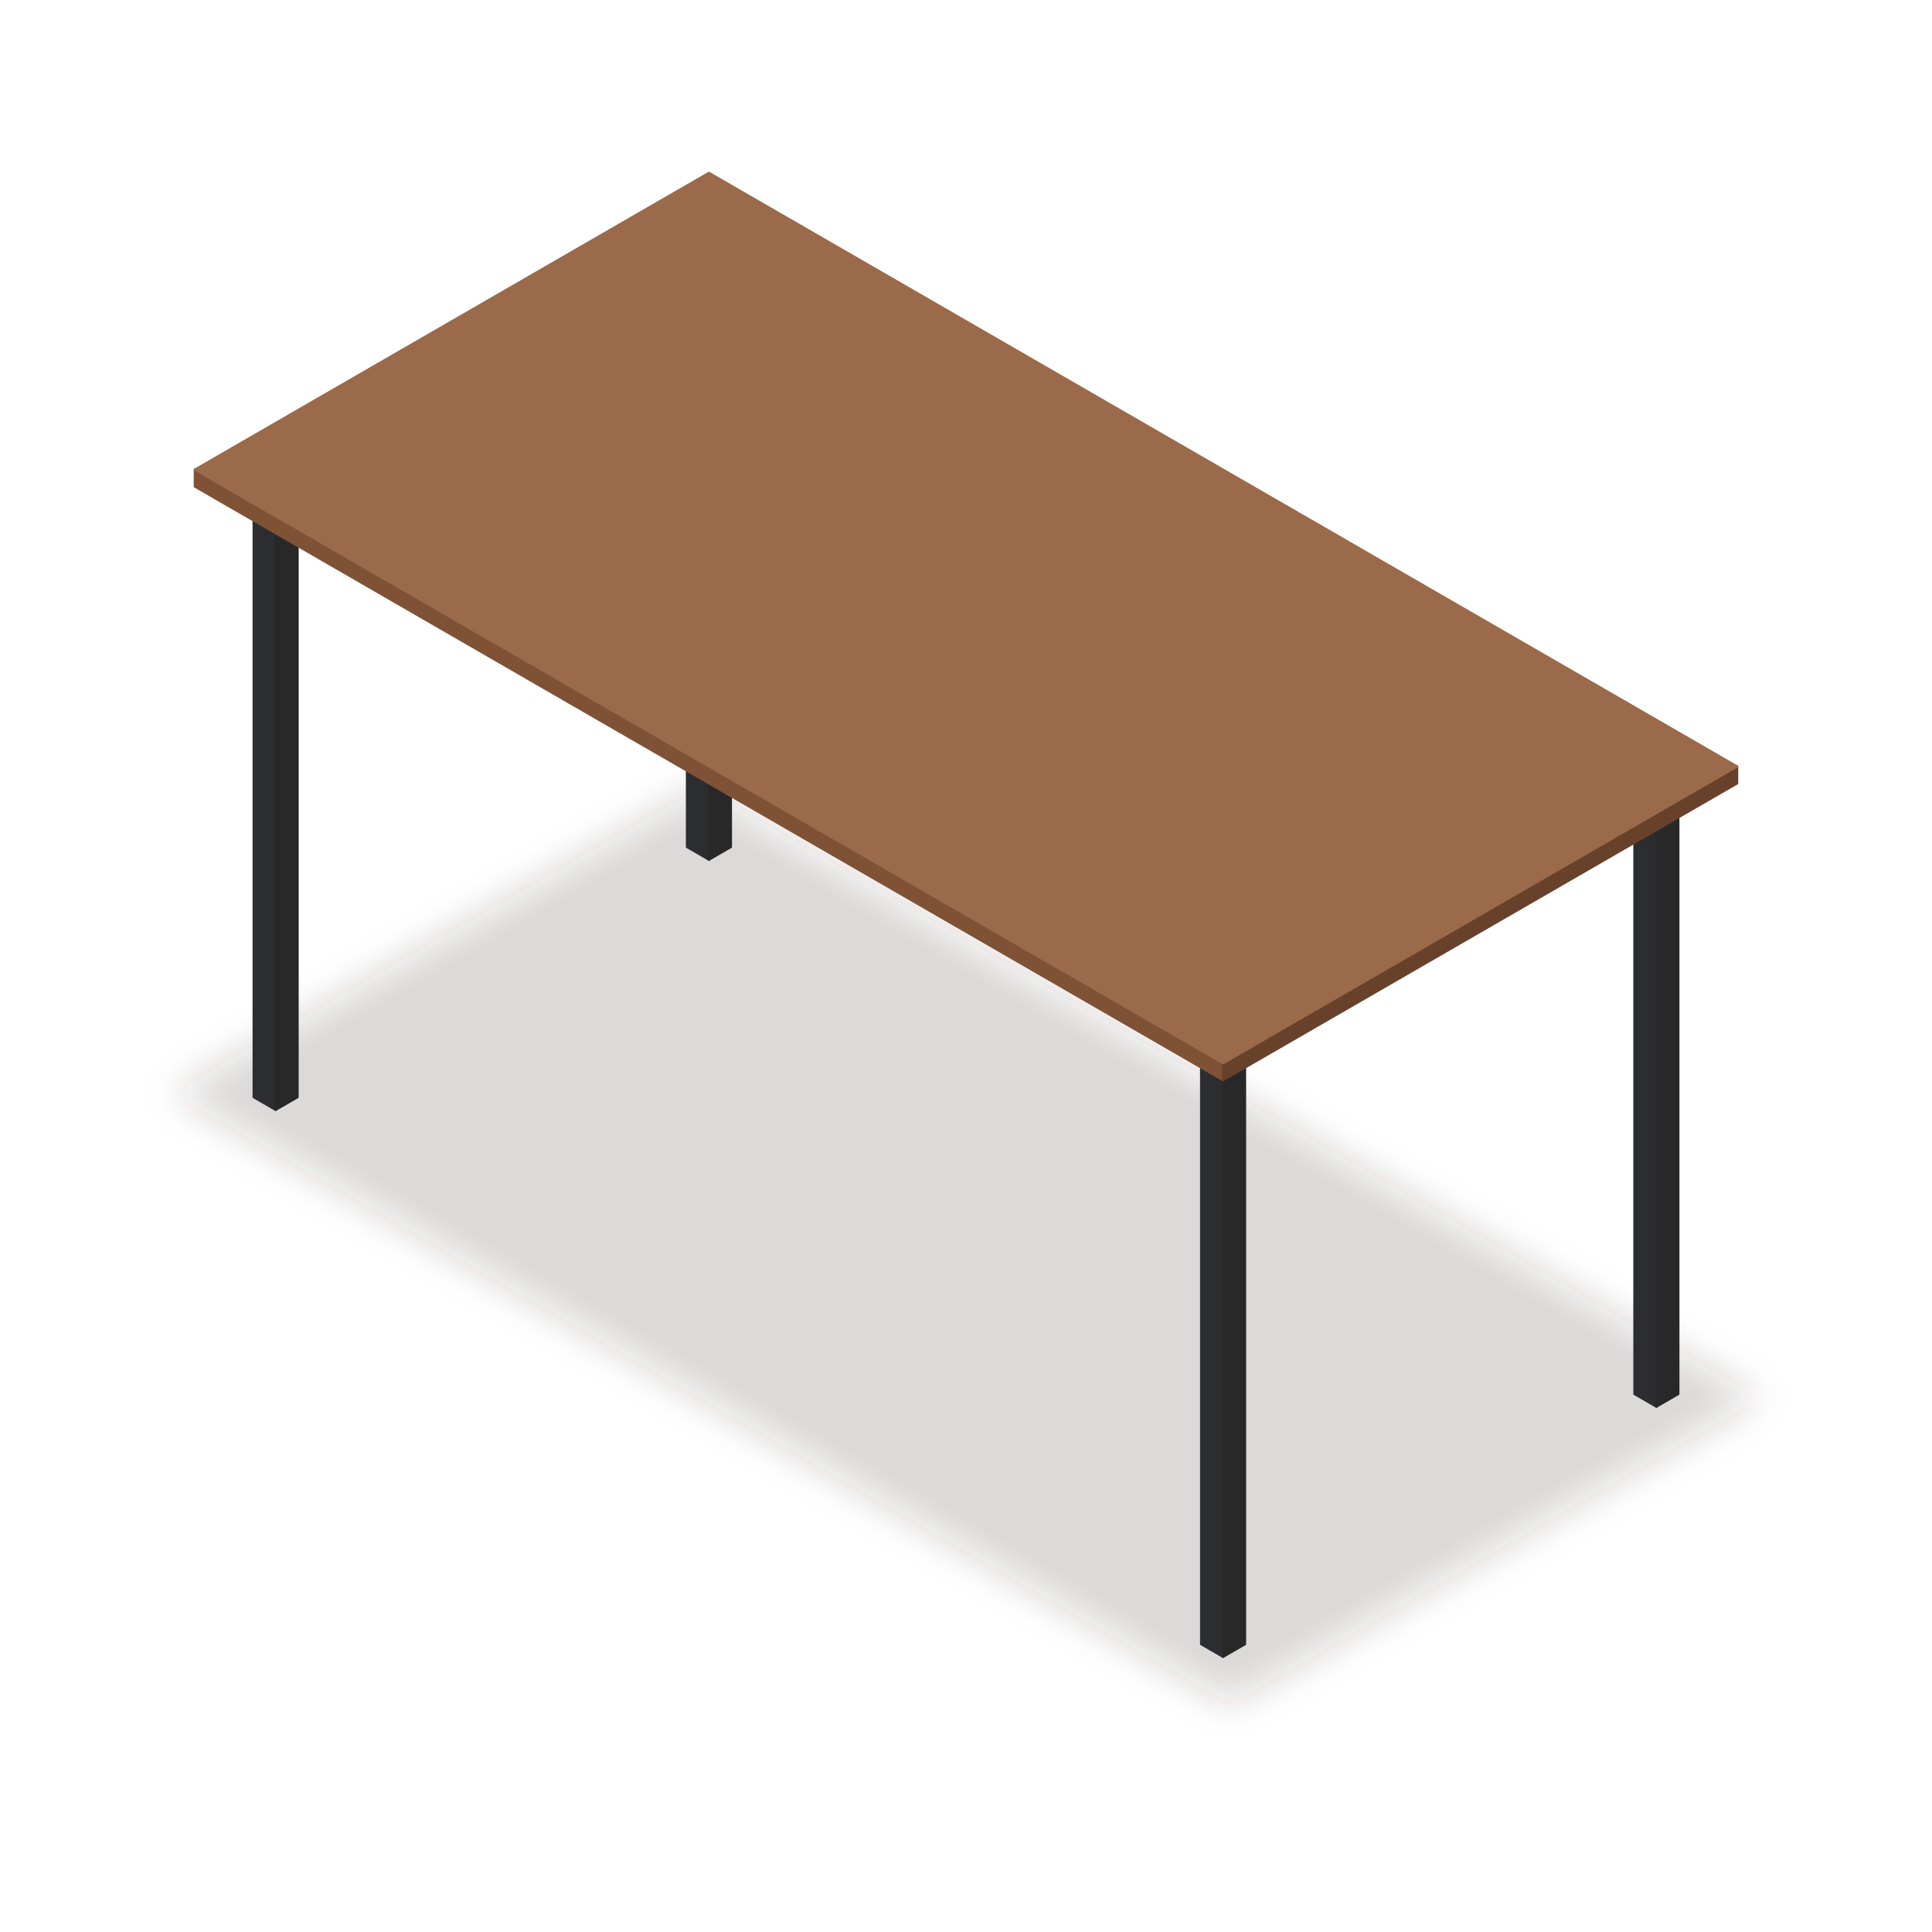
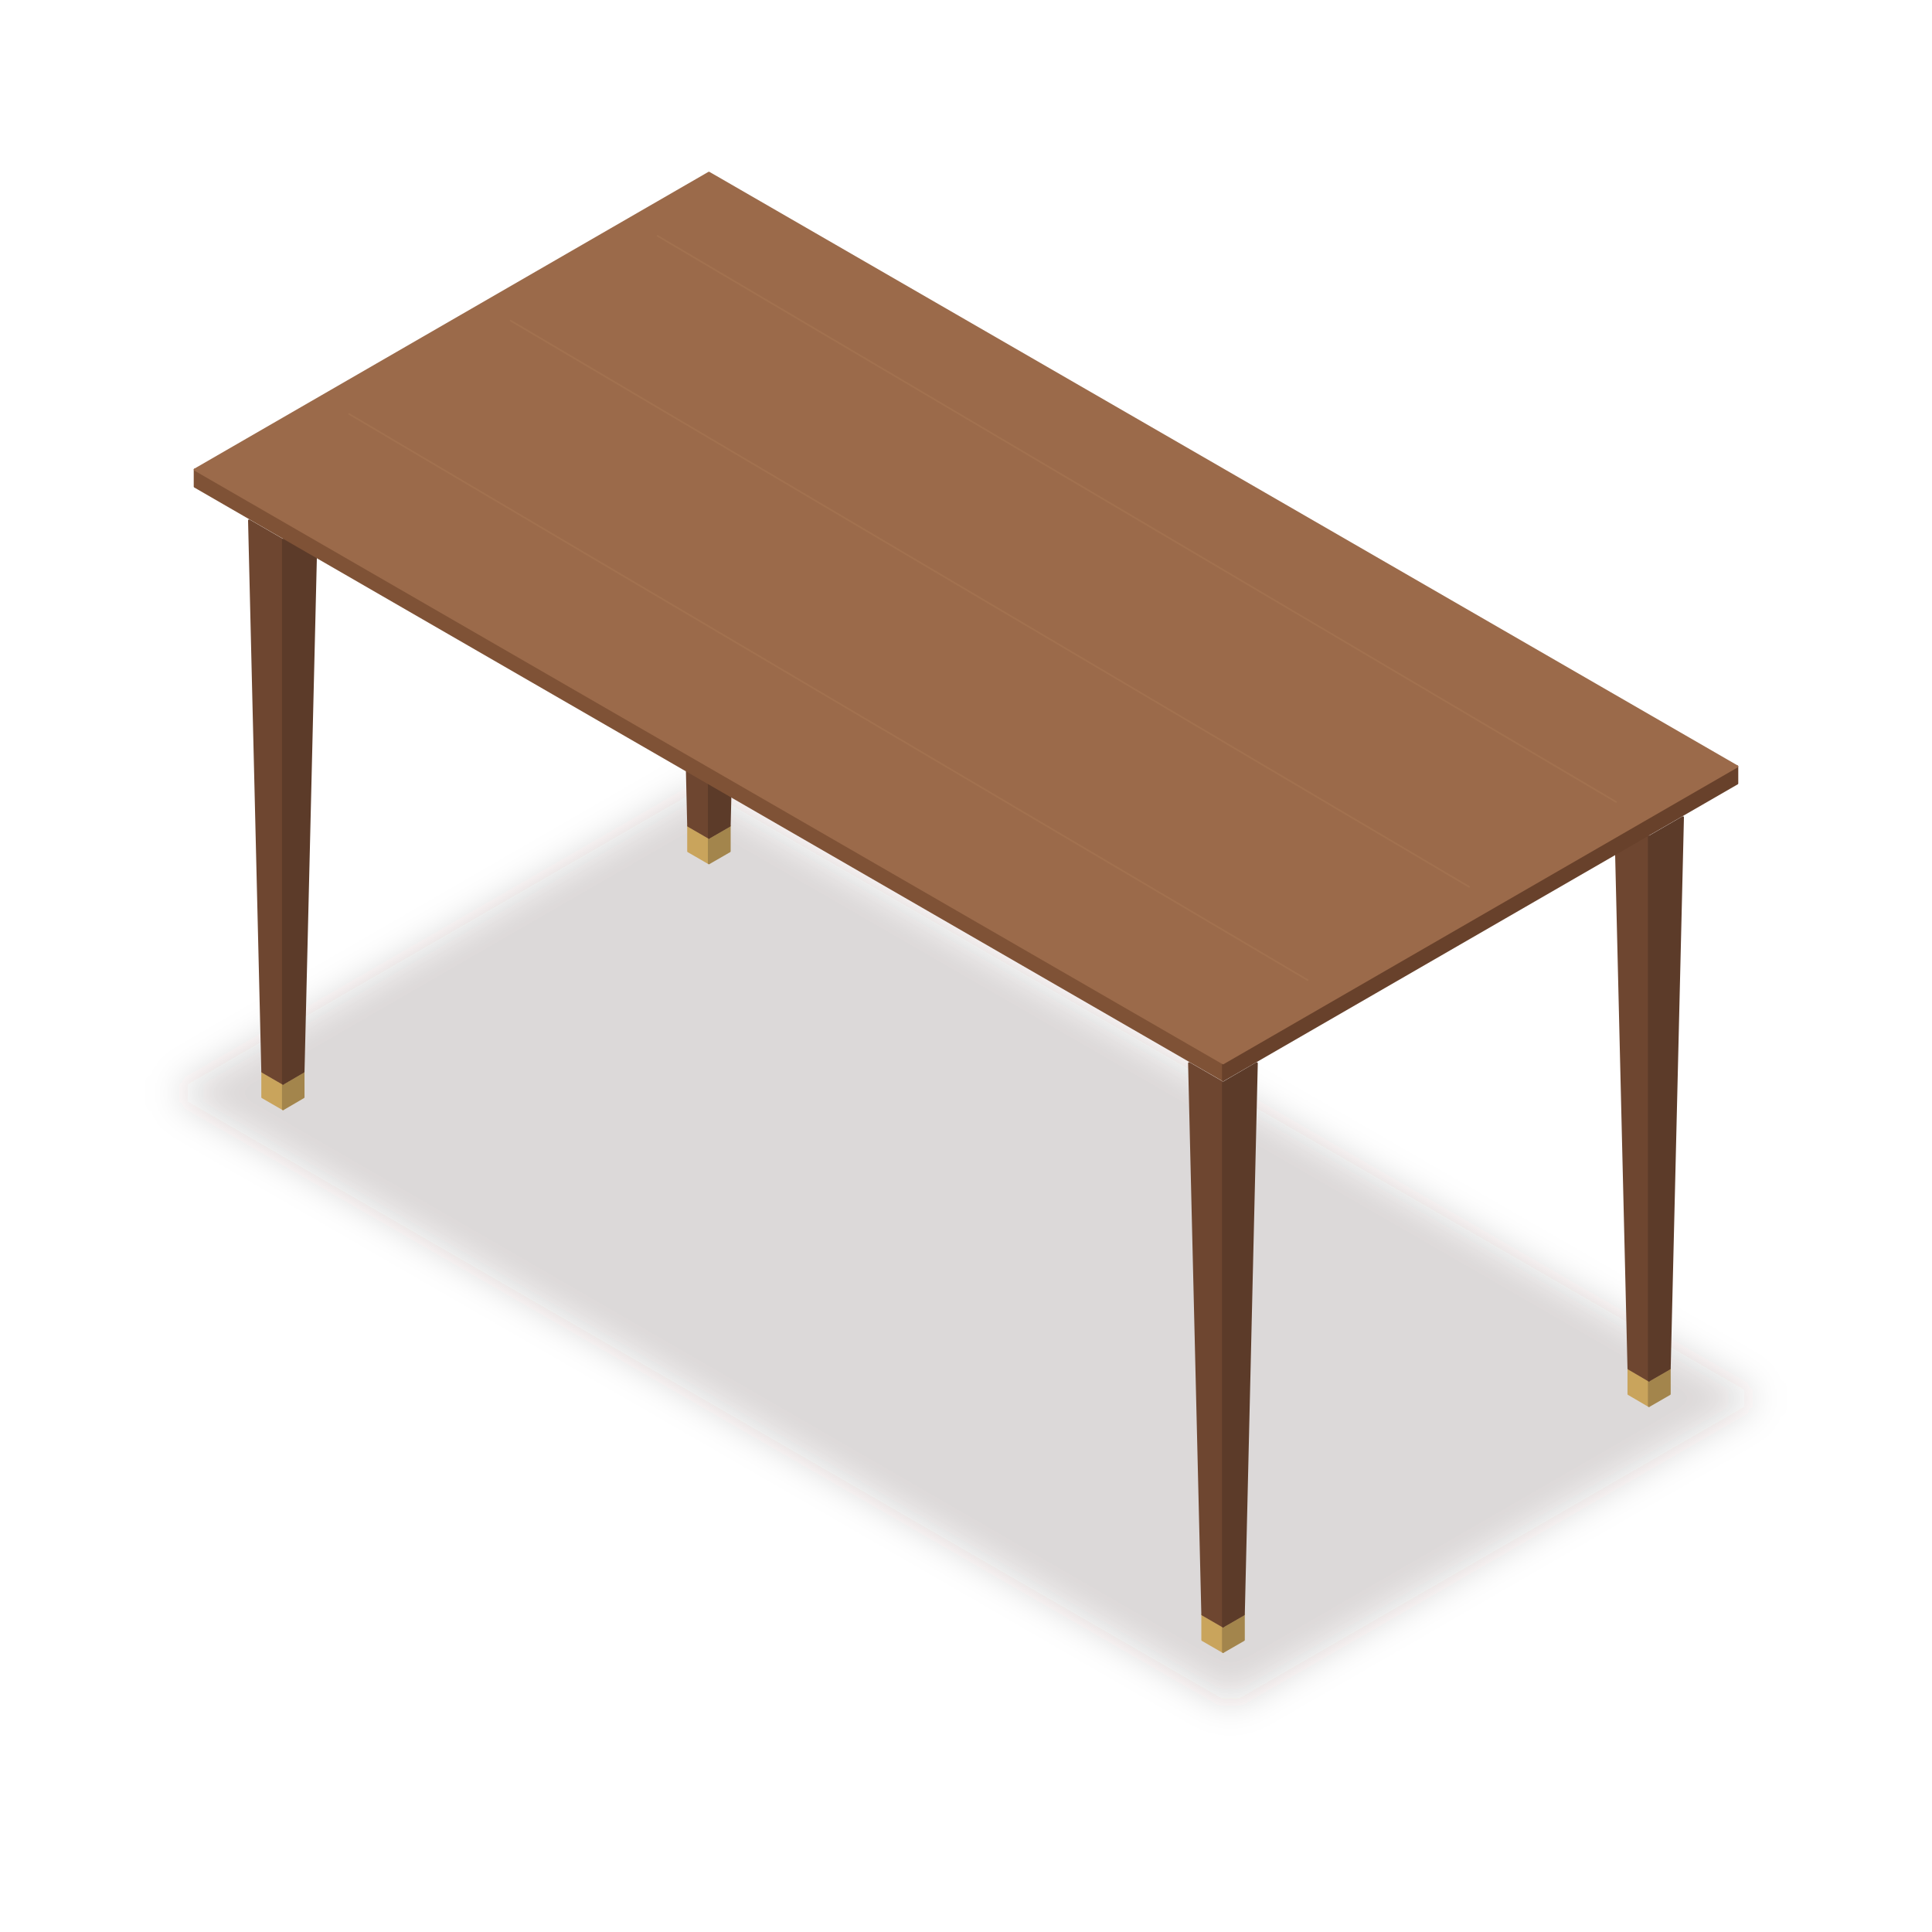
<svg xmlns="http://www.w3.org/2000/svg" viewBox="-364.5 -470 729 729" width="320" height="320">
  <defs>
    <filter id="desk-walnut-minimal-blur0" x="-50%" y="-50%" width="200%" height="200%">
      <feGaussianBlur stdDeviation="7" />
    </filter>
  </defs>
  <polygon points="-99.8,-172.8 299.3,57.6 99.8,172.8 -299.3,-57.6" fill="#3b2f25" fill-opacity="0.18" filter="url(#desk-walnut-minimal-blur0)" />
-   <polygon points="-105.3,-150.4 -97,-145.6 -97,-366.4 -105.3,-371.2" fill="#2c2d30" stroke="#2c2d30" stroke-width="0.8" stroke-linejoin="round" />
-   <polygon points="-88.7,-150.4 -97,-145.6 -97,-366.4 -88.7,-371.2" fill="#282829" stroke="#282829" stroke-width="0.8" stroke-linejoin="round" />
-   <polygon points="-97,-376 -88.7,-371.2 -97,-366.4 -105.3,-371.2" fill="#4e4f51" stroke="#4e4f51" stroke-width="0.8" stroke-linejoin="round" />
-   <polygon points="-268.8,-56 -260.5,-51.2 -260.5,-272 -268.8,-276.8" fill="#2c2d30" stroke="#2c2d30" stroke-width="0.8" stroke-linejoin="round" />
-   <polygon points="-252.2,-56 -260.5,-51.2 -260.5,-272 -252.2,-276.8" fill="#282829" stroke="#282829" stroke-width="0.8" stroke-linejoin="round" />
-   <polygon points="-260.5,-281.6 -252.2,-276.8 -260.5,-272 -268.8,-276.8" fill="#4e4f51" stroke="#4e4f51" stroke-width="0.8" stroke-linejoin="round" />
-   <polygon points="252.2,56 260.5,60.8 260.5,-160 252.2,-164.8" fill="#2c2d30" stroke="#2c2d30" stroke-width="0.8" stroke-linejoin="round" />
-   <polygon points="268.8,56 260.5,60.8 260.5,-160 268.8,-164.8" fill="#282829" stroke="#282829" stroke-width="0.8" stroke-linejoin="round" />
-   <polygon points="260.5,-169.6 268.8,-164.8 260.5,-160 252.2,-164.8" fill="#4e4f51" stroke="#4e4f51" stroke-width="0.8" stroke-linejoin="round" />
-   <polygon points="88.7,150.4 97,155.2 97,-65.6 88.7,-70.4" fill="#2c2d30" stroke="#2c2d30" stroke-width="0.8" stroke-linejoin="round" />
-   <polygon points="105.3,150.4 97,155.2 97,-65.6 105.3,-70.4" fill="#282829" stroke="#282829" stroke-width="0.8" stroke-linejoin="round" />
-   <polygon points="97,-75.2 105.3,-70.4 97,-65.6 88.7,-70.4" fill="#4e4f51" stroke="#4e4f51" stroke-width="0.8" stroke-linejoin="round" />
-   <polygon points="-252.2,-273.6 97,-72 97,-84.8 -252.2,-286.4" fill="#6b4430" stroke="#6b4430" stroke-width="0.8" stroke-linejoin="round" />
-   <polygon points="252.2,-161.6 97,-72 97,-84.8 252.2,-174.4" fill="#593a29" stroke="#593a29" stroke-width="0.8" stroke-linejoin="round" />
-   <polygon points="-97,-376 252.2,-174.4 97,-84.8 -252.2,-286.4" fill="#836251" stroke="#836251" stroke-width="0.8" stroke-linejoin="round" />
-   <polygon points="-144.1,-213.1 -11.1,-136.3 -11.1,-145.3 -144.1,-222.1" fill="#7d5139" stroke="#7d5139" stroke-width="0.4" stroke-linejoin="round" />
-   <polyline points="-94.4,-188.7 -61.1,-169.5" fill="none" stroke="#c9a45c" stroke-width="1.6" stroke-linecap="round" stroke-linejoin="round" />
+   <polygon points="-104.8,-148.8 -97,-144.3 -97,-153.9 -104.8,-158.4" fill="#c9a45c" stroke="#c9a45c" stroke-width="0.8" stroke-linejoin="round" />
+   <polygon points="-89.2,-148.8 -97,-144.3 -97,-153.9 -89.2,-158.4" fill="#a3854c" stroke="#a3854c" stroke-width="0.8" stroke-linejoin="round" />
+   <polygon points="-97,-162.9 -89.2,-158.4 -97,-153.9 -104.8,-158.4" fill="#e2c27e" stroke="#e2c27e" stroke-width="0.8" stroke-linejoin="round" />
+   <polygon points="-104.8,-158.4 -97,-153.9 -97,-359 -109.7,-366.4" fill="#6e4630" stroke="#6e4630" stroke-width="0.8" stroke-linejoin="round" />
+   <polygon points="-89.2,-158.4 -97,-153.9 -97,-359 -84.2,-366.4" fill="#5c3b29" stroke="#5c3b29" stroke-width="0.8" stroke-linejoin="round" />
+   <polygon points="-265.5,-56 -257.7,-51.5 -257.7,-61.1 -265.5,-65.6" fill="#c9a45c" stroke="#c9a45c" stroke-width="0.8" stroke-linejoin="round" />
+   <polygon points="-250,-56 -257.7,-51.5 -257.7,-61.1 -250,-65.6" fill="#a3854c" stroke="#a3854c" stroke-width="0.8" stroke-linejoin="round" />
+   <polygon points="-257.7,-70.1 -250,-65.6 -257.7,-61.1 -265.5,-65.6" fill="#e2c27e" stroke="#e2c27e" stroke-width="0.8" stroke-linejoin="round" />
+   <polygon points="-265.5,-65.6 -257.7,-61.1 -257.7,-266.2 -270.5,-273.6" fill="#6e4630" stroke="#6e4630" stroke-width="0.8" stroke-linejoin="round" />
+   <polygon points="-250,-65.6 -257.7,-61.1 -257.7,-266.2 -245,-273.6" fill="#5c3b29" stroke="#5c3b29" stroke-width="0.8" stroke-linejoin="round" />
+   <polygon points="250,56 257.7,60.5 257.7,50.9 250,46.4" fill="#c9a45c" stroke="#c9a45c" stroke-width="0.8" stroke-linejoin="round" />
+   <polygon points="265.5,56 257.7,60.5 257.7,50.9 265.5,46.4" fill="#a3854c" stroke="#a3854c" stroke-width="0.8" stroke-linejoin="round" />
+   <polygon points="257.7,41.9 265.5,46.4 257.7,50.9 250,46.4" fill="#e2c27e" stroke="#e2c27e" stroke-width="0.8" stroke-linejoin="round" />
+   <polygon points="250,46.4 257.7,50.9 257.7,-154.2 245,-161.6" fill="#6e4630" stroke="#6e4630" stroke-width="0.8" stroke-linejoin="round" />
+   <polygon points="265.5,46.4 257.7,50.9 257.7,-154.2 270.5,-161.6" fill="#5c3b29" stroke="#5c3b29" stroke-width="0.8" stroke-linejoin="round" />
+   <polygon points="89.2,148.8 97,153.3 97,143.7 89.2,139.2" fill="#c9a45c" stroke="#c9a45c" stroke-width="0.8" stroke-linejoin="round" />
+   <polygon points="104.8,148.8 97,153.3 97,143.7 104.8,139.2" fill="#a3854c" stroke="#a3854c" stroke-width="0.8" stroke-linejoin="round" />
+   <polygon points="97,134.7 104.8,139.2 97,143.7 89.2,139.2" fill="#e2c27e" stroke="#e2c27e" stroke-width="0.8" stroke-linejoin="round" />
+   <polygon points="89.2,139.2 97,143.7 97,-61.4 84.2,-68.8" fill="#6e4630" stroke="#6e4630" stroke-width="0.8" stroke-linejoin="round" />
+   <polygon points="104.8,139.2 97,143.7 97,-61.4 109.7,-68.8" fill="#5c3b29" stroke="#5c3b29" stroke-width="0.8" stroke-linejoin="round" />
+   <polygon points="-246.6,-273.6 97,-75.2 97,-88 -246.6,-286.4" fill="#6e4630" stroke="#6e4630" stroke-width="0.8" stroke-linejoin="round" />
+   <polygon points="246.6,-161.6 97,-75.2 97,-88 246.6,-174.4" fill="#5c3b29" stroke="#5c3b29" stroke-width="0.8" stroke-linejoin="round" />
+   <polygon points="-97,-372.8 246.6,-174.4 97,-88 -246.6,-286.4" fill="#856451" stroke="#856451" stroke-width="0.8" stroke-linejoin="round" />
+   <polygon points="-141.5,-214.6 -8.5,-137.8 -8.5,-146.8 -141.5,-223.6" fill="#7d5139" stroke="#7d5139" stroke-width="0.4" stroke-linejoin="round" />
+   <polyline points="-91.7,-190.2 -58.5,-171" fill="none" stroke="#c9a45c" stroke-width="1.6" stroke-linecap="round" stroke-linejoin="round" />
  <polygon points="-291,-286.4 97,-62.4 97,-68.8 -291,-292.8" fill="#7f5236" stroke="#7f5236" stroke-width="0.8" stroke-linejoin="round" />
  <polygon points="291,-174.4 97,-62.4 97,-68.8 291,-180.8" fill="#68412b" stroke="#68412b" stroke-width="0.8" stroke-linejoin="round" />
  <polygon points="-97,-404.8 291,-180.8 97,-68.8 -291,-292.8" fill="#9b6a4a" stroke="#9b6a4a" stroke-width="0.8" stroke-linejoin="round" />
+   <polyline points="-116.4,-381 245.3,-167.4" fill="none" stroke="#a2714f" stroke-width="0.6" stroke-linecap="round" stroke-linejoin="round" />
+   <polyline points="-171.8,-349 189.8,-135.4" fill="none" stroke="#a2714f" stroke-width="0.6" stroke-linecap="round" stroke-linejoin="round" />
+   <polyline points="-232.8,-313.8 128.9,-100.2" fill="none" stroke="#a2714f" stroke-width="0.6" stroke-linecap="round" stroke-linejoin="round" />
</svg>
